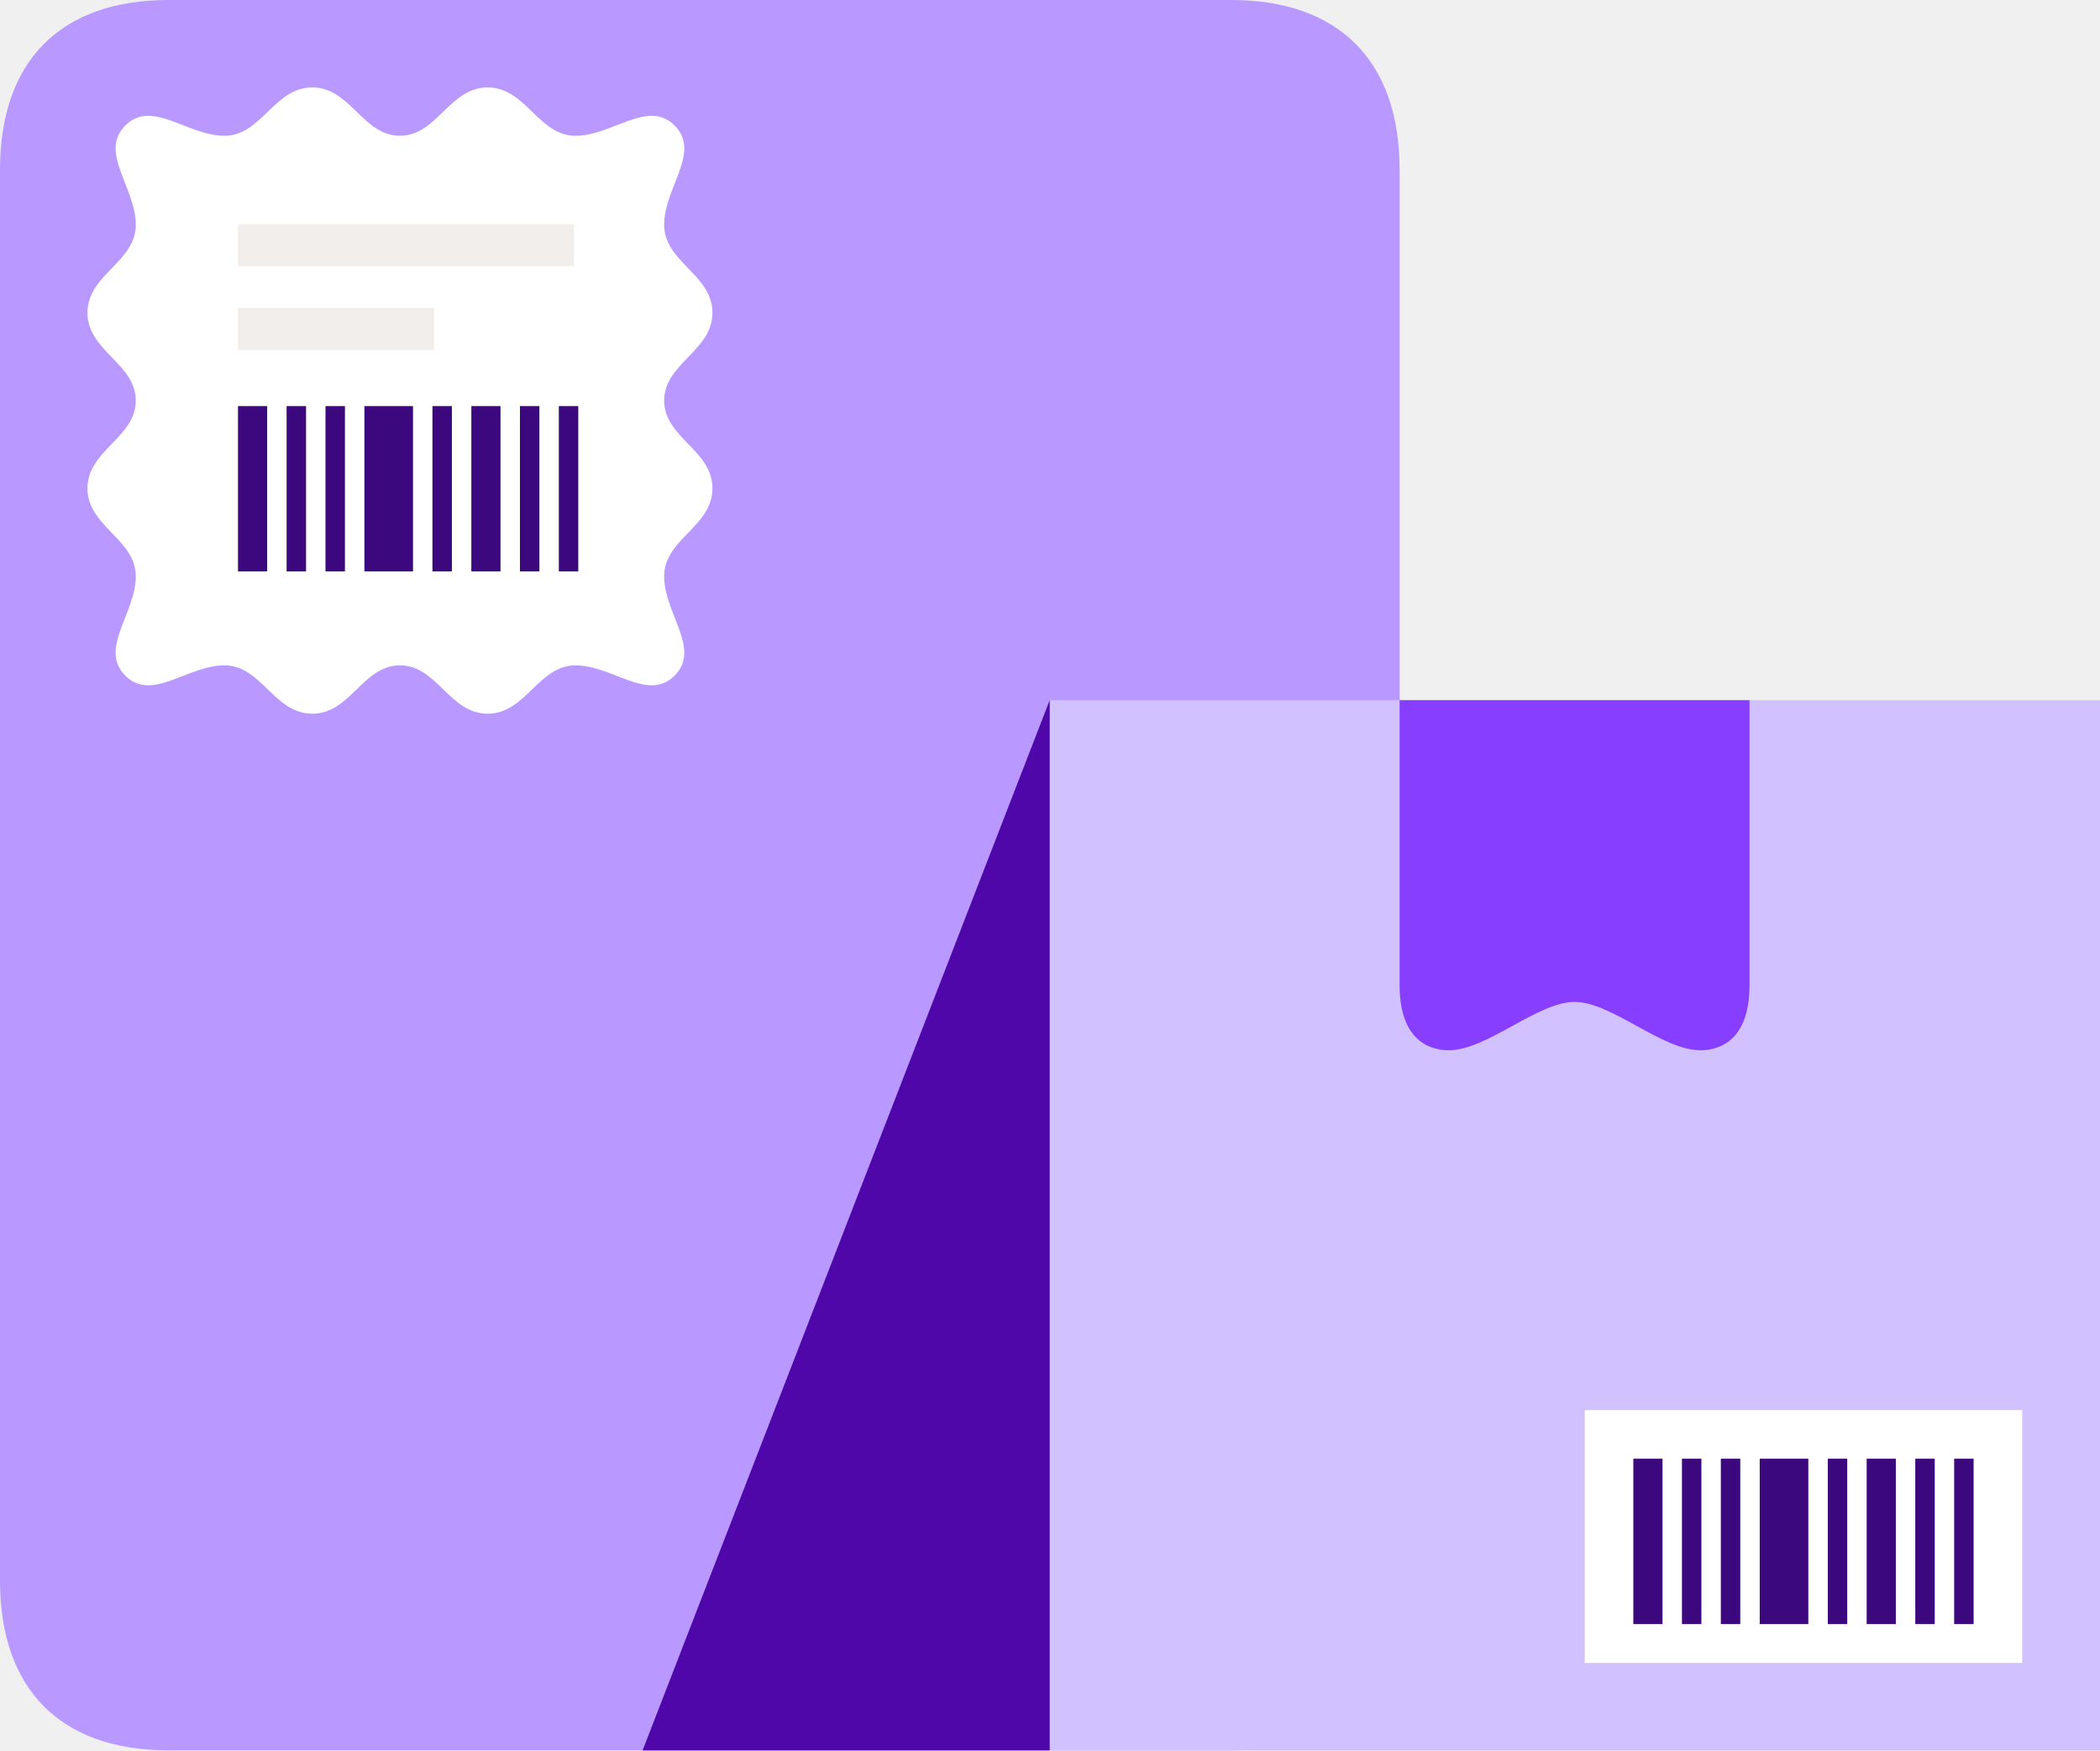
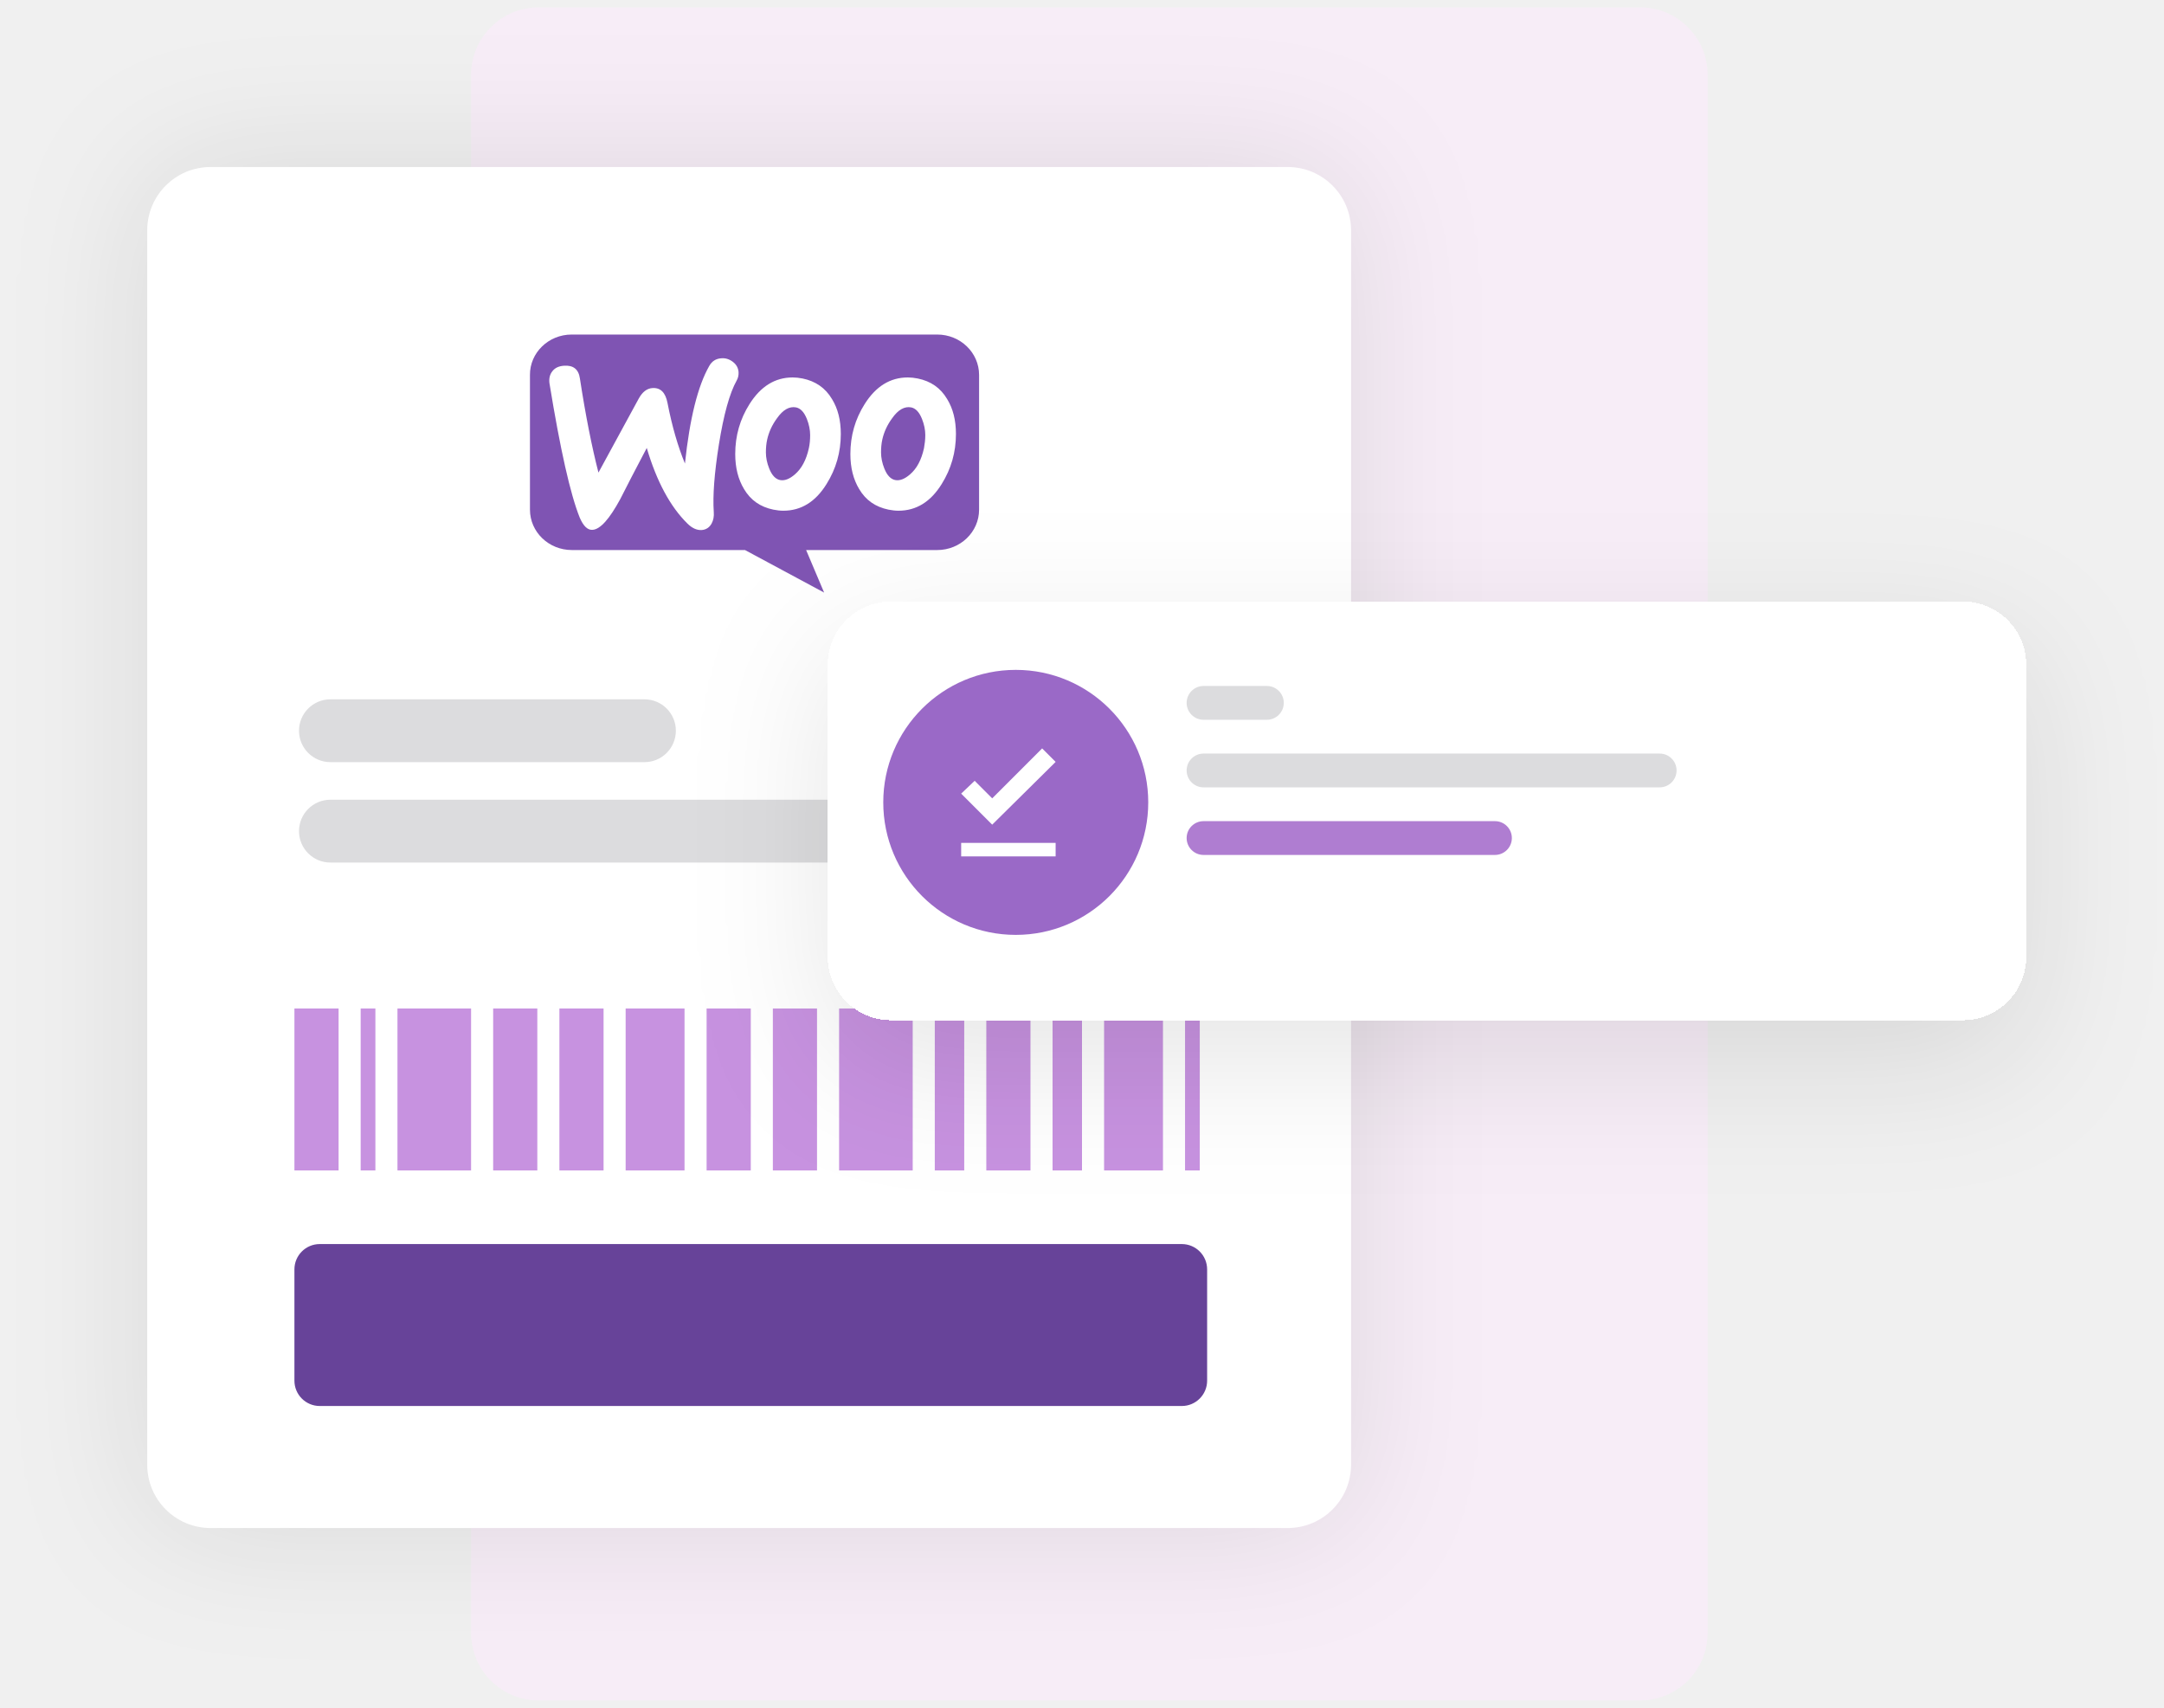
- <svg xmlns="http://www.w3.org/2000/svg" width="150" height="125" viewBox="0 0 150 125" fill="none">
-   <g clip-path="url(#clip0_3295_3539)">
-     <path d="M99.972 12.104C99.972 4.375 95.654 0 87.948 0H12.024C4.318 0 0 4.375 0 12.104V112.889C0 120.618 4.318 124.993 12.024 124.993H87.955C95.661 124.993 99.979 120.618 99.979 112.889V12.104H99.972Z" fill="#B999FF" />
-     <path d="M150 50H74.979V125H150V50Z" fill="#D1C1FF" />
-     <path d="M47.438 28.604C47.438 25.951 50.889 25.063 50.889 22.333C50.889 19.604 47.438 18.715 47.438 16.056C47.438 13.396 50.097 10.875 48.188 8.965C46.279 7.056 43.766 9.695 41.107 9.695C38.448 9.695 37.566 6.243 34.831 6.243C32.095 6.243 31.227 9.695 28.569 9.695C25.91 9.695 25.035 6.243 22.306 6.243C19.578 6.243 18.689 9.695 16.03 9.695C13.371 9.695 10.851 7.056 8.949 8.965C7.047 10.875 9.699 13.389 9.699 16.056C9.699 18.722 6.248 19.597 6.248 22.333C6.248 25.07 9.692 25.945 9.699 28.604C9.699 31.257 6.248 32.146 6.248 34.875C6.248 37.604 9.699 38.493 9.699 41.153C9.699 43.813 7.04 46.333 8.949 48.243C10.858 50.153 13.371 47.514 16.03 47.514C18.689 47.514 19.571 50.965 22.306 50.965C25.042 50.965 25.91 47.514 28.569 47.514C31.227 47.514 32.102 50.965 34.831 50.965C37.559 50.965 38.448 47.514 41.107 47.514C43.766 47.514 46.286 50.153 48.188 48.243C50.097 46.333 47.438 43.82 47.438 41.153C47.438 38.486 50.889 37.611 50.889 34.875C50.889 32.139 47.445 31.264 47.438 28.604Z" fill="white" />
-     <path d="M112.469 50H99.972V70.361C99.972 74.062 101.881 75 103.485 75C106.227 75 109.81 71.549 112.469 71.549C115.128 71.549 118.703 75 121.452 75C123.063 75 124.965 74.062 124.965 70.361V50H112.469Z" fill="#873EFF" />
-     <path d="M74.979 50V125H45.897L74.979 50Z" fill="#5007AA" />
-     <rect x="113.194" y="100.694" width="31.25" height="18.056" fill="white" />
-     <rect x="122.917" y="104.168" width="1.389" height="11.806" fill="#3C087E" />
-     <rect x="116.667" y="104.168" width="2.083" height="11.806" fill="#3C087E" />
-     <rect x="133.333" y="104.168" width="2.083" height="11.806" fill="#3C087E" />
-     <rect x="120.139" y="104.168" width="1.389" height="11.806" fill="#3C087E" />
-     <rect x="136.806" y="104.168" width="1.389" height="11.806" fill="#3C087E" />
-     <rect x="139.583" y="104.168" width="1.389" height="11.806" fill="#3C087E" />
-     <rect x="125.694" y="104.168" width="3.472" height="11.806" fill="#3C087E" />
-     <rect x="130.556" y="104.168" width="1.389" height="11.806" fill="#3C087E" />
-     <rect x="23.25" y="29" width="1.389" height="11.806" fill="#3C087E" />
-     <rect x="17" y="29" width="2.083" height="11.806" fill="#3C087E" />
-     <rect x="33.667" y="29" width="2.083" height="11.806" fill="#3C087E" />
-     <rect x="20.472" y="29" width="1.389" height="11.806" fill="#3C087E" />
-     <rect x="37.139" y="29" width="1.389" height="11.806" fill="#3C087E" />
-     <rect x="39.917" y="29" width="1.389" height="11.806" fill="#3C087E" />
-     <rect x="26.028" y="29" width="3.472" height="11.806" fill="#3C087E" />
-     <rect x="30.889" y="29" width="1.389" height="11.806" fill="#3C087E" />
-     <rect x="41" y="16" width="3" height="24" transform="rotate(90 41 16)" fill="#F1EEEB" />
-     <rect x="31" y="22" width="3" height="14" transform="rotate(90 31 22)" fill="#F1EEEB" />
+ <svg xmlns="http://www.w3.org/2000/svg" width="147" height="116" viewBox="0 0 147 116" fill="none">
+   <rect x="32" y="0.5" width="84" height="115" rx="4.591" fill="#F7EDF7" />
+   <g filter="url(#filter0_d_4001_341341)">
+     <rect width="81.778" height="92.444" rx="4.304" transform="matrix(-1 0 0 1 91.7773 11.3438)" fill="white" />
+   </g>
+   <path fill-rule="evenodd" clip-rule="evenodd" d="M63.665 22.723H38.831C37.26 22.723 35.988 23.962 36 25.467V34.616C36 36.133 37.272 37.36 38.844 37.36H50.606L55.982 40.249L54.759 37.36H63.665C65.236 37.36 66.509 36.133 66.509 34.616V25.467C66.509 23.951 65.236 22.723 63.665 22.723ZM38.308 24.842C37.959 24.866 37.697 24.986 37.523 25.215C37.348 25.431 37.285 25.708 37.323 26.021C38.059 30.535 38.745 33.581 39.381 35.158C39.63 35.736 39.917 36.013 40.254 35.988C40.778 35.952 41.401 35.254 42.137 33.894C42.524 33.123 43.123 31.968 43.934 30.427C44.607 32.702 45.53 34.411 46.69 35.555C47.014 35.88 47.351 36.025 47.675 36.001C47.962 35.976 48.187 35.832 48.336 35.567C48.461 35.338 48.511 35.074 48.486 34.773C48.411 33.677 48.523 32.148 48.835 30.186C49.16 28.164 49.559 26.707 50.045 25.841C50.145 25.66 50.182 25.48 50.17 25.263C50.145 24.986 50.02 24.757 49.783 24.577C49.546 24.396 49.284 24.312 48.997 24.336C48.636 24.36 48.361 24.529 48.174 24.866C47.401 26.226 46.852 28.429 46.528 31.486C46.054 30.331 45.655 28.971 45.343 27.369C45.206 26.659 44.869 26.322 44.32 26.358C43.946 26.382 43.634 26.623 43.385 27.081L40.653 32.1C40.204 30.355 39.78 28.224 39.393 25.708C39.306 25.082 38.944 24.794 38.308 24.842ZM62.343 25.709C63.229 25.89 63.89 26.347 64.339 27.105C64.738 27.755 64.937 28.538 64.937 29.477C64.937 30.717 64.613 31.848 63.965 32.883C63.216 34.087 62.243 34.689 61.033 34.689C60.821 34.689 60.597 34.665 60.36 34.617C59.474 34.436 58.813 33.979 58.364 33.22C57.965 32.558 57.766 31.764 57.766 30.837C57.766 29.597 58.09 28.466 58.739 27.442C59.499 26.239 60.472 25.637 61.67 25.637C61.882 25.637 62.106 25.661 62.343 25.709ZM61.819 32.221C62.281 31.824 62.593 31.234 62.767 30.44C62.817 30.163 62.855 29.862 62.855 29.549C62.855 29.2 62.78 28.827 62.63 28.453C62.443 27.984 62.193 27.731 61.894 27.671C61.445 27.587 61.008 27.828 60.597 28.417C60.26 28.875 60.048 29.356 59.936 29.85C59.873 30.127 59.849 30.428 59.849 30.729C59.849 31.078 59.923 31.451 60.073 31.824C60.26 32.294 60.51 32.546 60.809 32.606C61.121 32.667 61.458 32.534 61.819 32.221ZM56.517 27.105C56.068 26.347 55.395 25.89 54.522 25.709C54.285 25.661 54.06 25.637 53.848 25.637C52.651 25.637 51.678 26.239 50.917 27.442C50.269 28.466 49.944 29.597 49.944 30.837C49.944 31.764 50.144 32.558 50.543 33.22C50.992 33.979 51.653 34.436 52.539 34.617C52.776 34.665 53 34.689 53.212 34.689C54.422 34.689 55.395 34.087 56.143 32.883C56.792 31.848 57.116 30.717 57.116 29.477C57.116 28.538 56.917 27.755 56.517 27.105ZM54.946 30.44C54.771 31.234 54.459 31.824 53.998 32.221C53.636 32.534 53.3 32.667 52.988 32.606C52.688 32.546 52.439 32.294 52.252 31.824C52.102 31.451 52.027 31.078 52.027 30.729C52.027 30.428 52.052 30.127 52.115 29.85C52.227 29.356 52.439 28.875 52.776 28.417C53.187 27.828 53.624 27.587 54.073 27.671C54.372 27.731 54.622 27.984 54.809 28.453C54.958 28.827 55.033 29.2 55.033 29.549C55.033 29.862 55.008 30.163 54.946 30.44Z" fill="#7F54B3" />
+   <rect x="20" y="68.5" width="3" height="11" fill="#C792E0" />
+   <rect x="24.5" y="68.5" width="1" height="11" fill="#C792E0" />
+   <rect x="27" y="68.5" width="5" height="11" fill="#C792E0" />
+   <rect x="33.5" y="68.5" width="3" height="11" fill="#C792E0" />
+   <rect x="38" y="68.5" width="3" height="11" fill="#C792E0" />
+   <rect x="42.5" y="68.5" width="4" height="11" fill="#C792E0" />
+   <rect x="48" y="68.5" width="3" height="11" fill="#C792E0" />
+   <rect x="52.5" y="68.5" width="3" height="11" fill="#C792E0" />
+   <rect x="57" y="68.5" width="5" height="11" fill="#C792E0" />
+   <rect x="63.5" y="68.5" width="2" height="11" fill="#C792E0" />
+   <rect x="67" y="68.5" width="3" height="11" fill="#C792E0" />
+   <rect x="71.5" y="68.5" width="2" height="11" fill="#C792E0" />
+   <rect x="75" y="68.5" width="4" height="11" fill="#C792E0" />
+   <rect x="80.5" y="68.5" width="1" height="11" fill="#C792E0" />
+   <rect x="20" y="84.5" width="62" height="11" rx="1.721" fill="#674399" />
+   <rect x="20.311" y="47.5" width="25.6" height="4.267" rx="2.133" fill="#DCDCDE" />
+   <rect x="20.311" y="54.32" width="61.156" height="4.267" rx="2.133" fill="#DCDCDE" />
+   <g filter="url(#filter1_d_4001_341341)">
+     <rect x="56.222" y="40.855" width="81.422" height="28.444" rx="4.304" fill="white" shape-rendering="crispEdges" />
+     <rect x="80.608" y="46.594" width="6.599" height="2.295" rx="1.148" fill="#DCDCDE" />
+     <rect x="80.608" y="51.184" width="33.281" height="2.295" rx="1.148" fill="#DCDCDE" />
+     <rect x="80.608" y="55.775" width="22.092" height="2.295" rx="1.148" fill="#AF7DD1" />
+     <circle cx="69" cy="54.5" r="9" fill="#9A69C7" />
+     <mask id="mask0_4001_341341" style="mask-type:luminance" maskUnits="userSpaceOnUse" x="65" y="50" width="7" height="9">
+       <path fill-rule="evenodd" clip-rule="evenodd" d="M65.292 53.905L67.4 56.013L71.709 51.751L70.792 50.834L67.4 54.226L66.209 53.034L65.292 53.905ZM71.709 57.251H65.292V58.167H71.709V57.251Z" fill="white" />
+     </mask>
+     <g mask="url(#mask0_4001_341341)">
+       <rect x="63" y="49" width="11" height="11" fill="white" />
+     </g>
  </g>
  <defs>
-     <clipPath id="clip0_3295_3539">
-       <rect width="150" height="125" fill="white" />
-     </clipPath>
+     <filter id="filter0_d_4001_341341" x="0.819" y="2.163" width="100.139" height="110.807" filterUnits="userSpaceOnUse" color-interpolation-filters="sRGB">
+       <feFlood flood-opacity="0" result="BackgroundImageFix" />
+       <feColorMatrix in="SourceAlpha" type="matrix" values="0 0 0 0 0 0 0 0 0 0 0 0 0 0 0 0 0 0 127 0" result="hardAlpha" />
+       <feOffset />
+       <feGaussianBlur stdDeviation="4.591" />
+       <feColorMatrix type="matrix" values="0 0 0 0 0 0 0 0 0 0 0 0 0 0 0 0 0 0 0.1 0" />
+       <feBlend mode="normal" in2="BackgroundImageFix" result="effect1_dropShadow_4001_341341" />
+       <feBlend mode="normal" in="SourceGraphic" in2="effect1_dropShadow_4001_341341" result="shape" />
+     </filter>
+     <filter id="filter1_d_4001_341341" x="47.041" y="34.544" width="99.784" height="46.807" filterUnits="userSpaceOnUse" color-interpolation-filters="sRGB">
+       <feFlood flood-opacity="0" result="BackgroundImageFix" />
+       <feColorMatrix in="SourceAlpha" type="matrix" values="0 0 0 0 0 0 0 0 0 0 0 0 0 0 0 0 0 0 127 0" result="hardAlpha" />
+       <feOffset dy="2.869" />
+       <feGaussianBlur stdDeviation="4.591" />
+       <feComposite in2="hardAlpha" operator="out" />
+       <feColorMatrix type="matrix" values="0 0 0 0 0 0 0 0 0 0 0 0 0 0 0 0 0 0 0.1 0" />
+       <feBlend mode="normal" in2="BackgroundImageFix" result="effect1_dropShadow_4001_341341" />
+       <feBlend mode="normal" in="SourceGraphic" in2="effect1_dropShadow_4001_341341" result="shape" />
+     </filter>
  </defs>
</svg>
